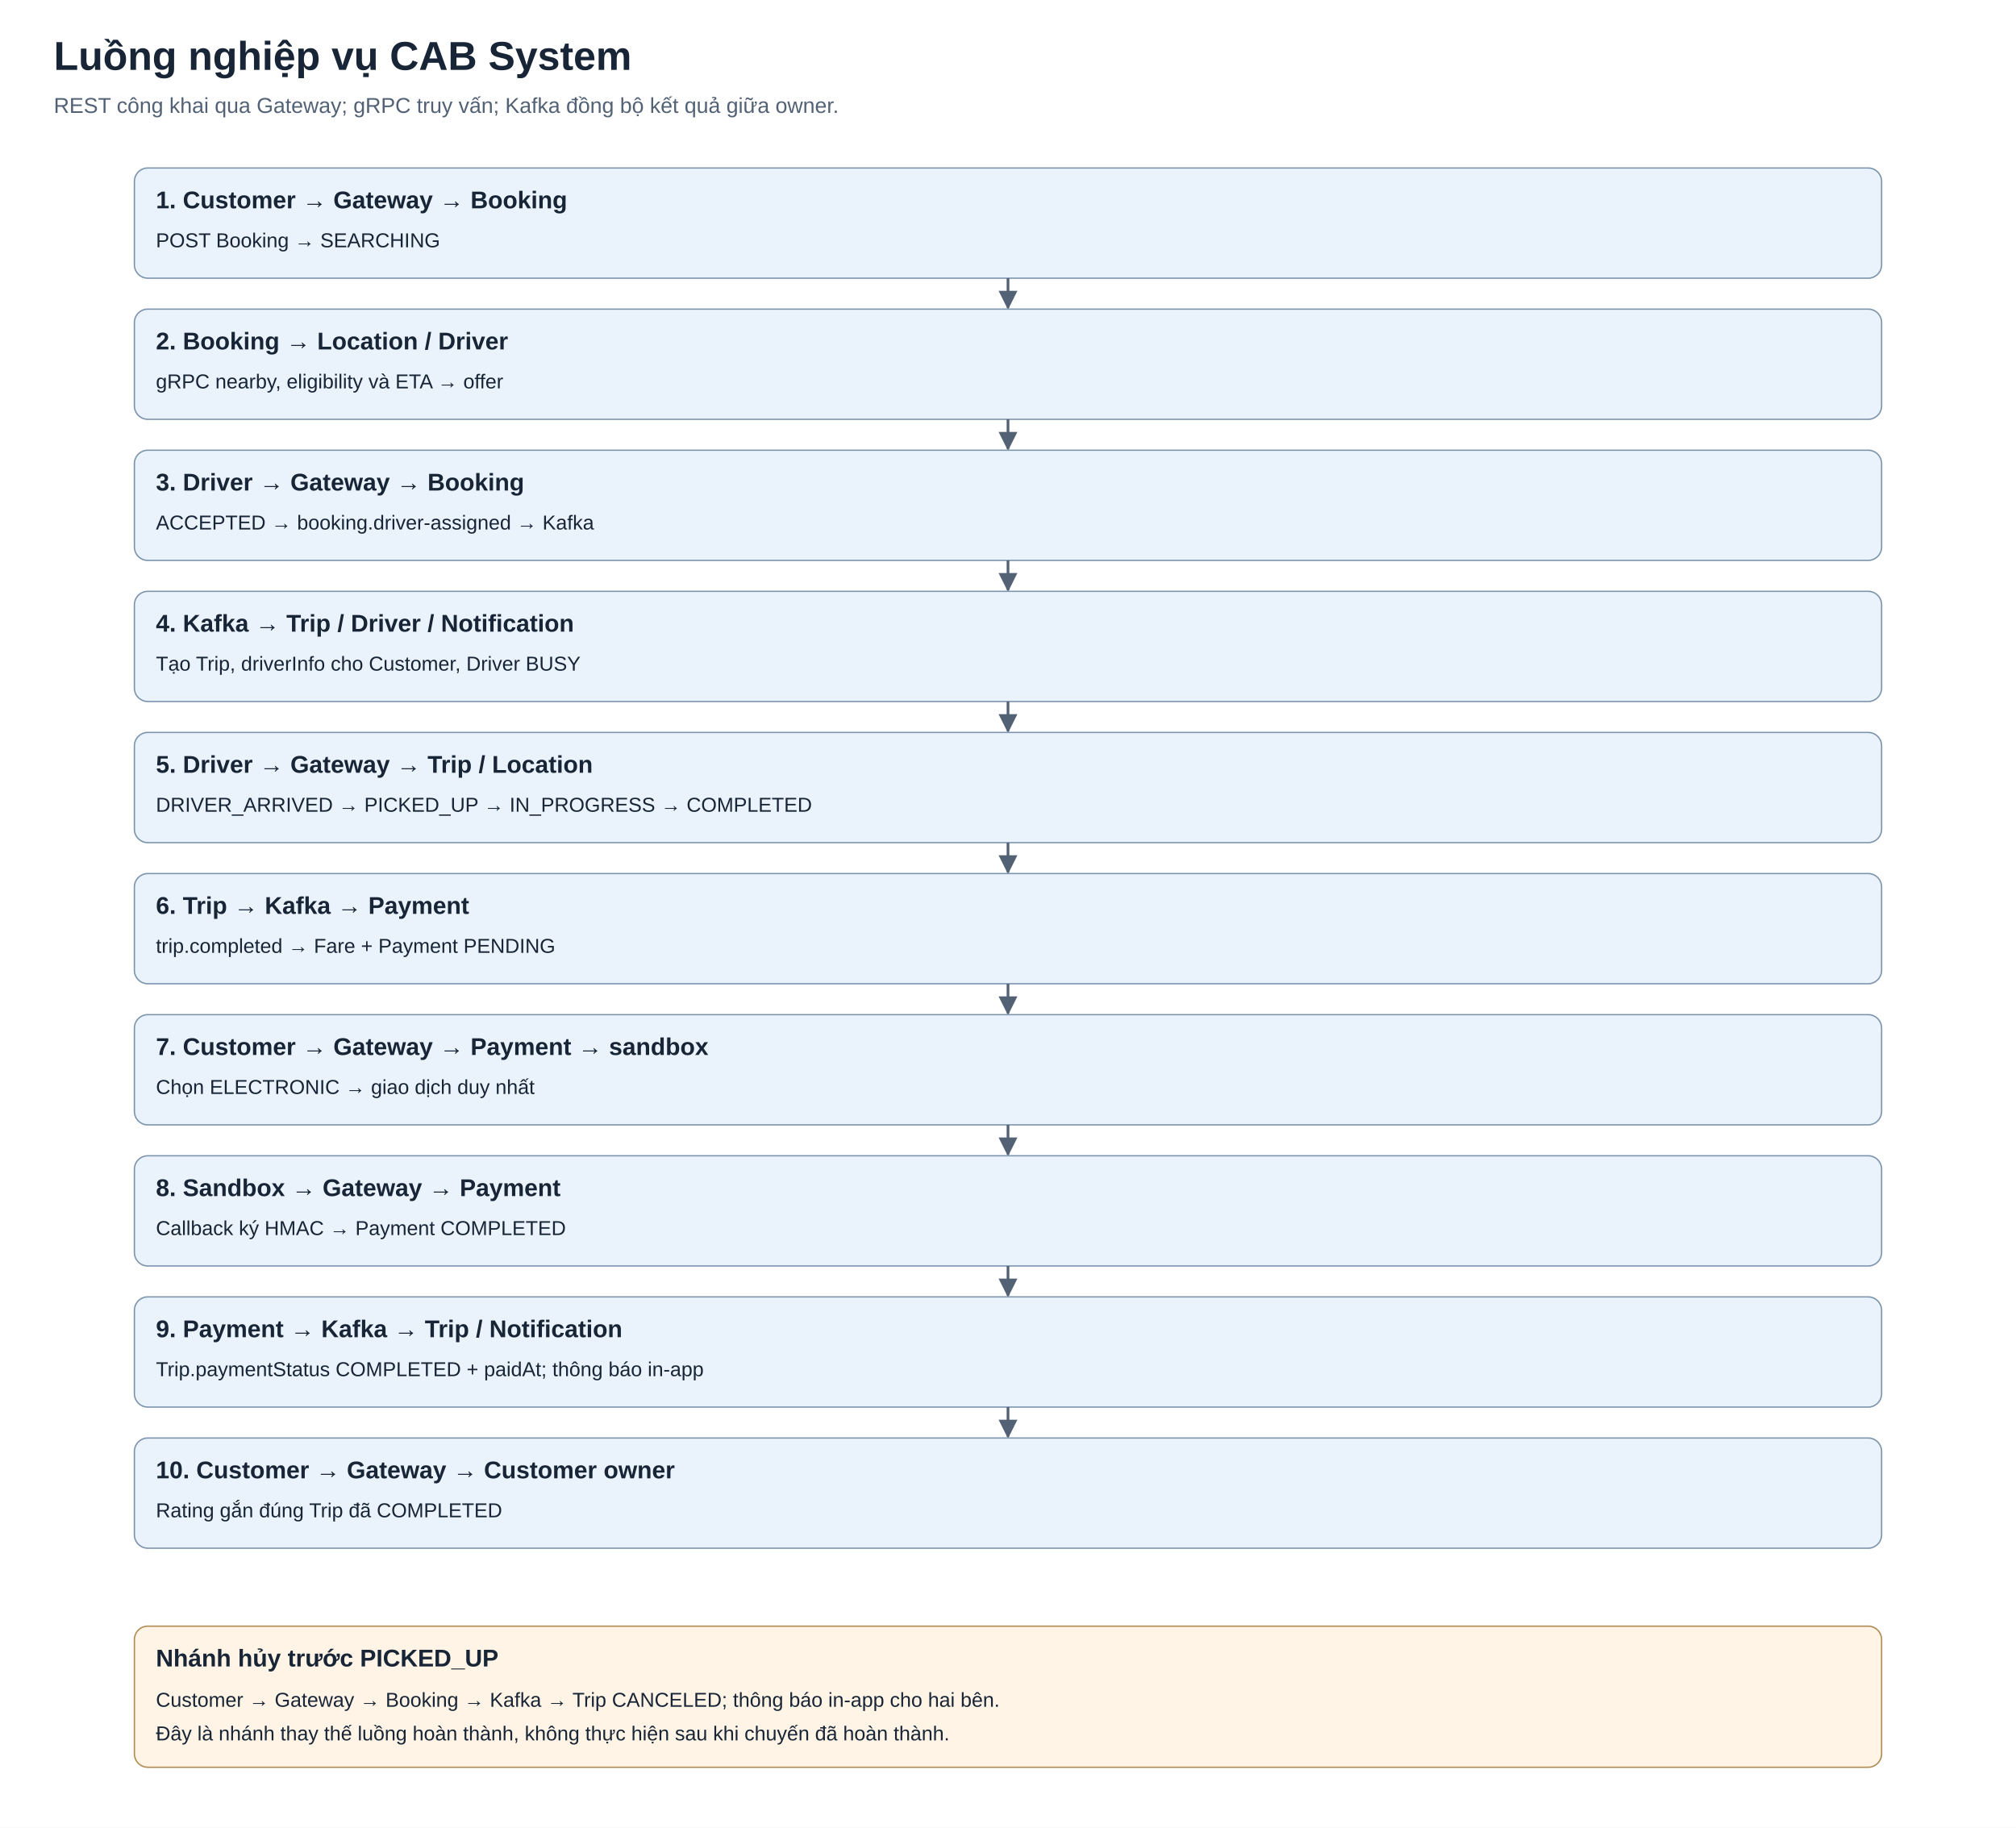
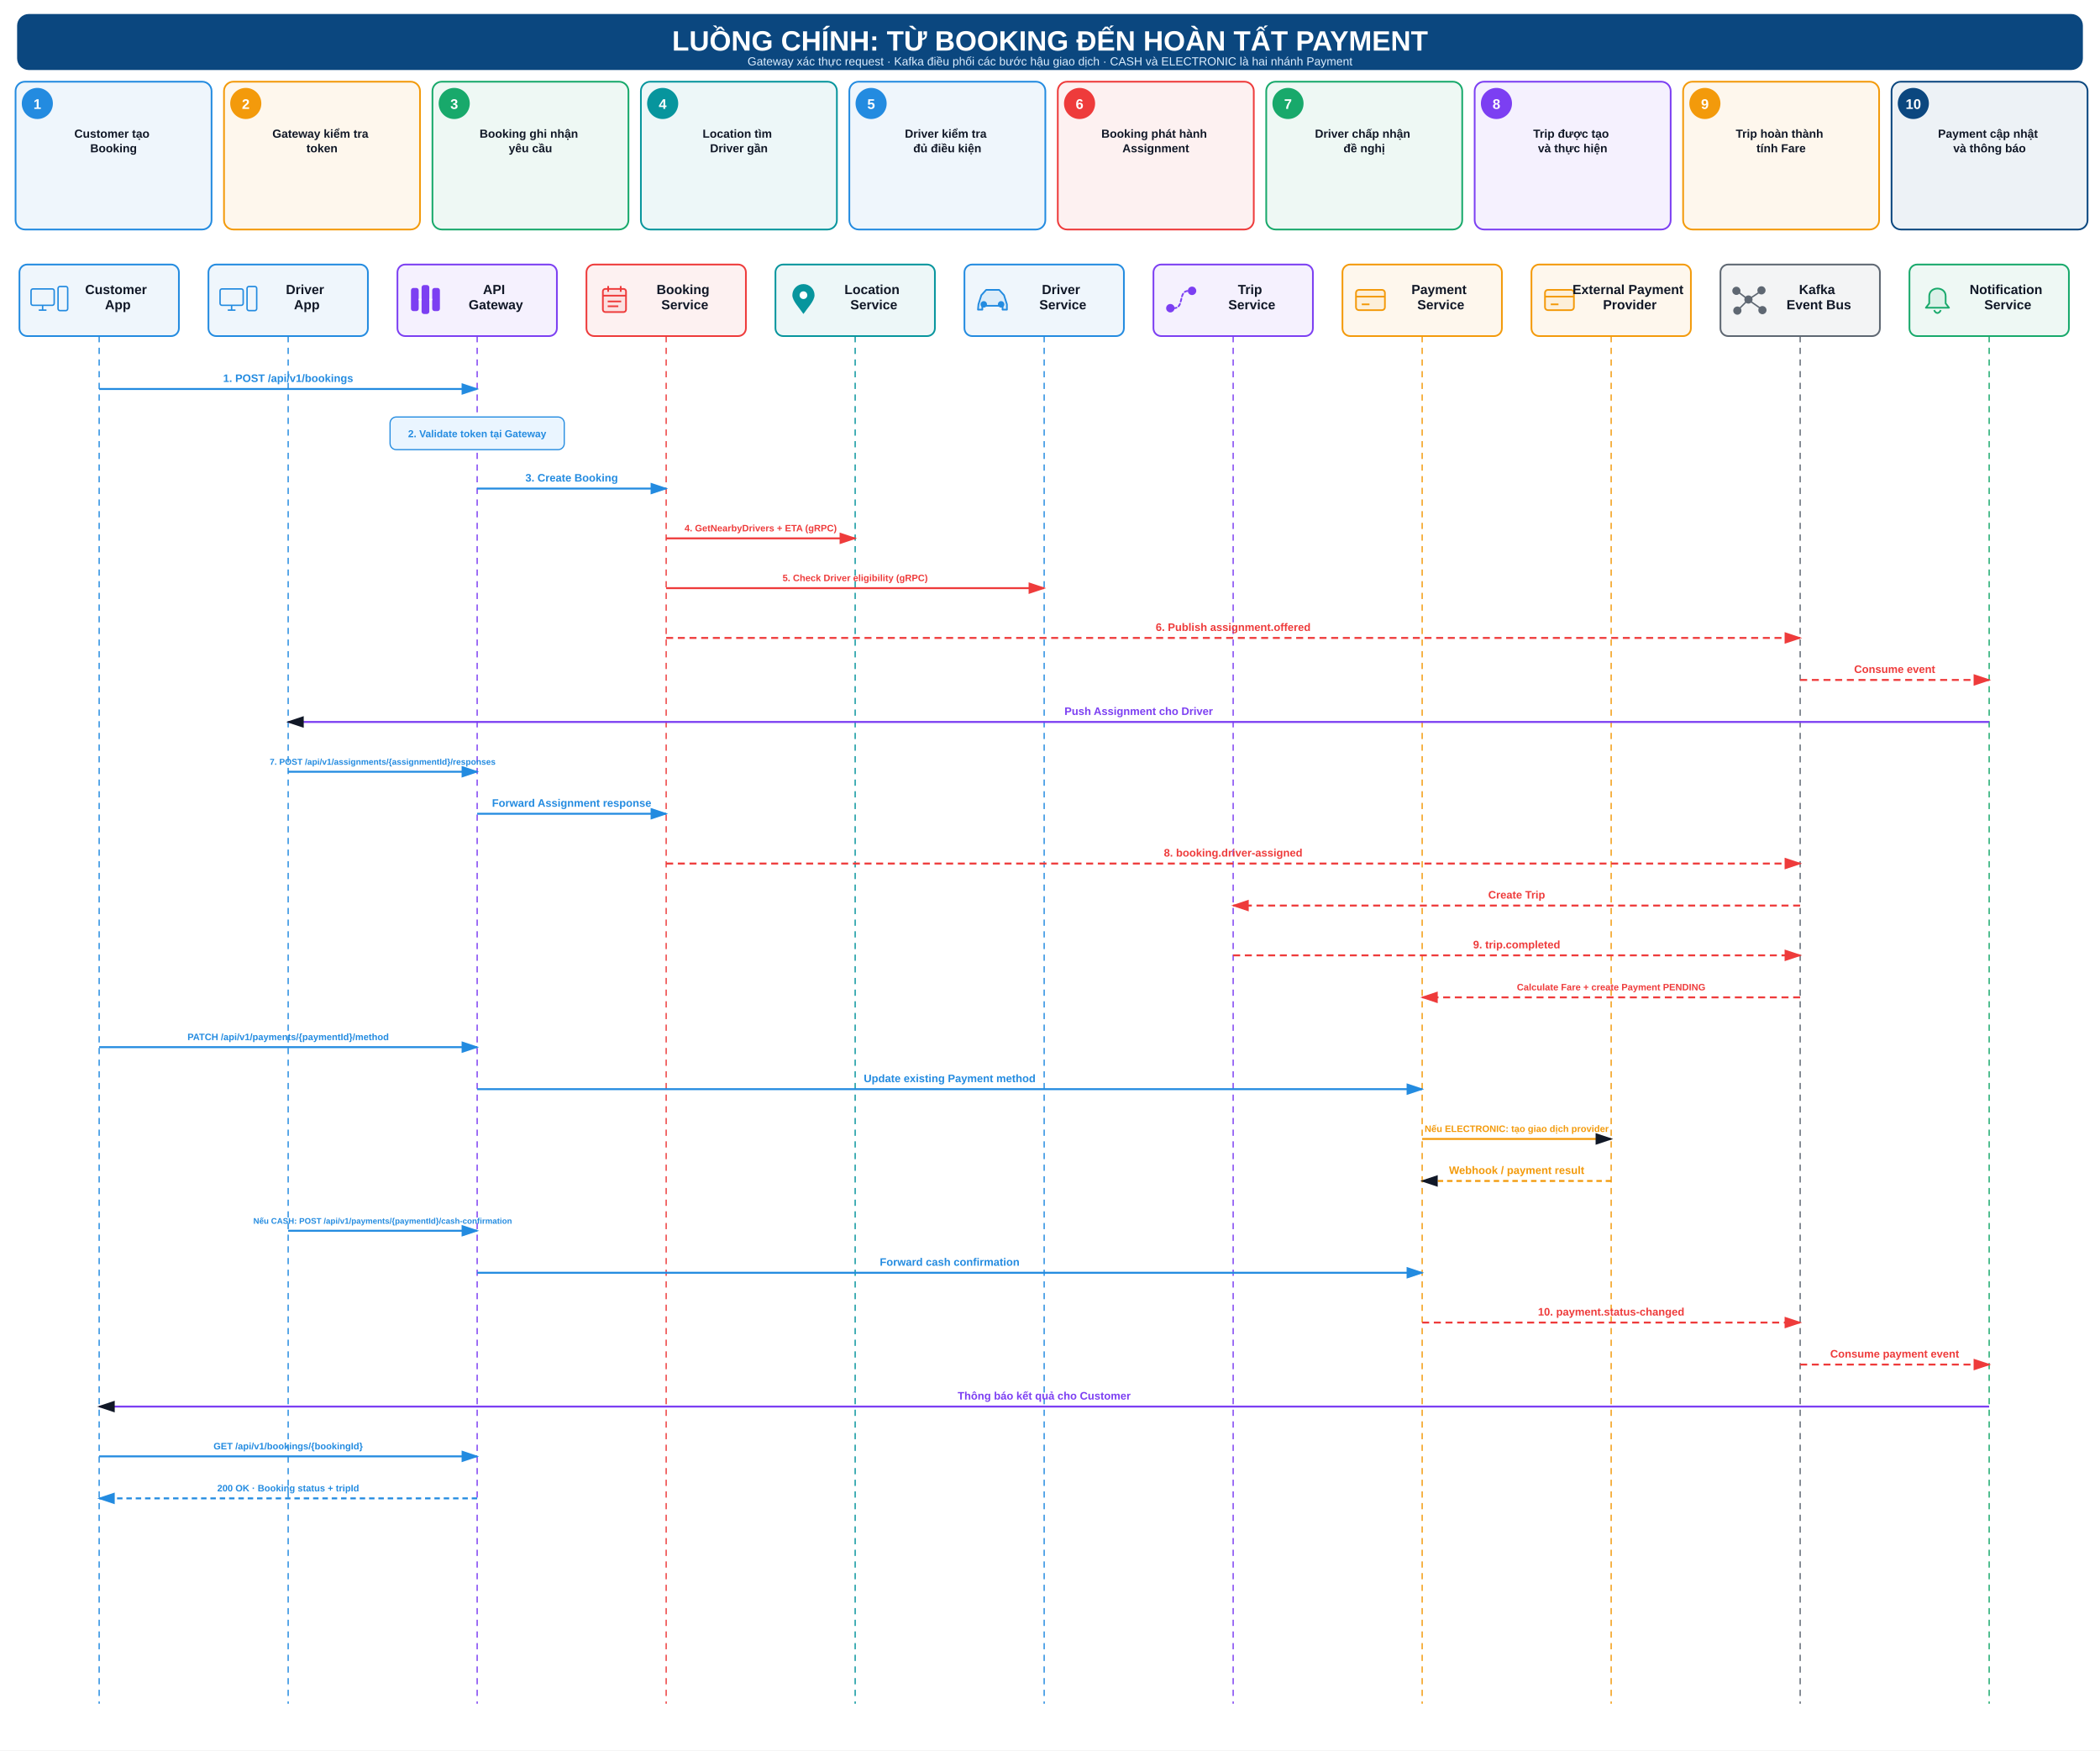
- <svg xmlns="http://www.w3.org/2000/svg" width="1500" height="1360" viewBox="0 0 1500 1360">
+ <svg xmlns="http://www.w3.org/2000/svg" width="2700" height="2250" viewBox="0 0 2700 2250">
  <defs>
-     <marker id="a" viewBox="0 0 10 10" refX="9" refY="5" markerWidth="7" markerHeight="7" orient="auto-start-reverse">
-       <path d="M0,0L10,5L0,10Z" fill="#526174" />
+     <filter id="shadow" x="-20%" y="-20%" width="140%" height="140%">
+       <feDropShadow dx="0" dy="4" stdDeviation="5" flood-color="#0F172A" flood-opacity="0.14" />
+     </filter>
+     <marker id="arrowBlue" markerWidth="10" markerHeight="10" refX="8" refY="3" orient="auto">
+       <path d="M0,0 L0,6 L9,3 z" fill="#238BE0" />
+     </marker>
+     <marker id="arrowRed" markerWidth="10" markerHeight="10" refX="8" refY="3" orient="auto">
+       <path d="M0,0 L0,6 L9,3 z" fill="#EE3B3B" />
+     </marker>
+     <marker id="arrowBlack" markerWidth="10" markerHeight="10" refX="8" refY="3" orient="auto">
+       <path d="M0,0 L0,6 L9,3 z" fill="#111827" />
    </marker>
  </defs>
-   <rect width="100%" height="100%" fill="white" />
-   <style>text{font-family:Arial,Segoe UI,sans-serif;fill:#172536} .title{font-size:30px;font-weight:700} .sub{font-size:16px;fill:#526174} .label{font-size:18px;font-weight:700} .body{font-size:15px} .edge{stroke:#526174;stroke-width:2;fill:none;marker-end:url(#a)}</style>
-   <text x="40" y="52" class="title">Luồng nghiệp vụ CAB System</text>
-   <text x="40" y="84" class="sub">REST công khai qua Gateway; gRPC truy vấn; Kafka đồng bộ kết quả giữa owner.</text>
-   <rect x="100" y="125" width="1300" height="82" rx="10" fill="#EAF2FB" stroke="#7B94AC" />
-   <text x="116" y="155" class="label">1. Customer → Gateway → Booking</text>
-   <text x="116" y="184" class="body">POST Booking → SEARCHING</text>
-   <path d="M750,207 L750,229" class="edge" />
-   <rect x="100" y="230" width="1300" height="82" rx="10" fill="#EAF2FB" stroke="#7B94AC" />
-   <text x="116" y="260" class="label">2. Booking → Location / Driver</text>
-   <text x="116" y="289" class="body">gRPC nearby, eligibility và ETA → offer</text>
-   <path d="M750,312 L750,334" class="edge" />
-   <rect x="100" y="335" width="1300" height="82" rx="10" fill="#EAF2FB" stroke="#7B94AC" />
-   <text x="116" y="365" class="label">3. Driver → Gateway → Booking</text>
-   <text x="116" y="394" class="body">ACCEPTED → booking.driver-assigned → Kafka</text>
-   <path d="M750,417 L750,439" class="edge" />
-   <rect x="100" y="440" width="1300" height="82" rx="10" fill="#EAF2FB" stroke="#7B94AC" />
-   <text x="116" y="470" class="label">4. Kafka → Trip / Driver / Notification</text>
-   <text x="116" y="499" class="body">Tạo Trip, driverInfo cho Customer, Driver BUSY</text>
-   <path d="M750,522 L750,544" class="edge" />
-   <rect x="100" y="545" width="1300" height="82" rx="10" fill="#EAF2FB" stroke="#7B94AC" />
-   <text x="116" y="575" class="label">5. Driver → Gateway → Trip / Location</text>
-   <text x="116" y="604" class="body">DRIVER_ARRIVED → PICKED_UP → IN_PROGRESS → COMPLETED</text>
-   <path d="M750,627 L750,649" class="edge" />
-   <rect x="100" y="650" width="1300" height="82" rx="10" fill="#EAF2FB" stroke="#7B94AC" />
-   <text x="116" y="680" class="label">6. Trip → Kafka → Payment</text>
-   <text x="116" y="709" class="body">trip.completed → Fare + Payment PENDING</text>
-   <path d="M750,732 L750,754" class="edge" />
-   <rect x="100" y="755" width="1300" height="82" rx="10" fill="#EAF2FB" stroke="#7B94AC" />
-   <text x="116" y="785" class="label">7. Customer → Gateway → Payment → sandbox</text>
-   <text x="116" y="814" class="body">Chọn ELECTRONIC → giao dịch duy nhất</text>
-   <path d="M750,837 L750,859" class="edge" />
-   <rect x="100" y="860" width="1300" height="82" rx="10" fill="#EAF2FB" stroke="#7B94AC" />
-   <text x="116" y="890" class="label">8. Sandbox → Gateway → Payment</text>
-   <text x="116" y="919" class="body">Callback ký HMAC → Payment COMPLETED</text>
-   <path d="M750,942 L750,964" class="edge" />
-   <rect x="100" y="965" width="1300" height="82" rx="10" fill="#EAF2FB" stroke="#7B94AC" />
-   <text x="116" y="995" class="label">9. Payment → Kafka → Trip / Notification</text>
-   <text x="116" y="1024" class="body">Trip.paymentStatus COMPLETED + paidAt; thông báo in-app</text>
-   <path d="M750,1047 L750,1069" class="edge" />
-   <rect x="100" y="1070" width="1300" height="82" rx="10" fill="#EAF2FB" stroke="#7B94AC" />
-   <text x="116" y="1100" class="label">10. Customer → Gateway → Customer owner</text>
-   <text x="116" y="1129" class="body">Rating gắn đúng Trip đã COMPLETED</text>
-   <rect x="100" y="1210" width="1300" height="105" rx="10" fill="#FFF4E5" stroke="#B08B54" />
-   <text x="116" y="1240" class="label">Nhánh hủy trước PICKED_UP</text>
-   <text x="116" y="1270" class="body">Customer → Gateway → Booking → Kafka → Trip CANCELED; thông báo in-app cho hai bên.</text>
-   <text x="116" y="1295" class="body">Đây là nhánh thay thế luồng hoàn thành, không thực hiện sau khi chuyến đã hoàn thành.</text>
+   <rect width="100%" height="100%" fill="#fff" />
+   <rect x="22" y="18" width="2656" height="72" rx="15" fill="#0B477F" stroke="#0B477F" stroke-width="0" />
+   <text x="1350" y="65" font-family="Arial, Segoe UI, sans-serif" font-size="36" font-weight="700" text-anchor="middle" fill="#FFFFFF">LUỒNG CHÍNH: TỪ BOOKING ĐẾN HOÀN TẤT PAYMENT</text>
+   <text x="1350" y="84" font-family="Arial, Segoe UI, sans-serif" font-size="15" font-weight="400" text-anchor="middle" fill="#DCEEFF">Gateway xác thực request · Kafka điều phối các bước hậu giao dịch · CASH và ELECTRONIC là hai nhánh Payment</text>
+   <rect x="20" y="105" width="252" height="190" rx="12" fill="#238BE012" stroke="#238BE0" stroke-width="2.2" />
+   <circle cx="48" cy="133" r="20" fill="#238BE0" />
+   <text x="48" y="140" font-family="Arial, Segoe UI, sans-serif" font-size="18" font-weight="700" text-anchor="middle" fill="#FFFFFF">1</text>
+   <text x="146" y="177" font-family="Arial, Segoe UI, sans-serif" font-size="15" font-weight="600" text-anchor="middle" fill="#111827">
+     <tspan x="146" dy="0">Customer tạo</tspan>
+     <tspan x="146" dy="18.75">Booking</tspan>
+   </text>
+   <rect x="288" y="105" width="252" height="190" rx="12" fill="#F39A0B12" stroke="#F39A0B" stroke-width="2.2" />
+   <circle cx="316" cy="133" r="20" fill="#F39A0B" />
+   <text x="316" y="140" font-family="Arial, Segoe UI, sans-serif" font-size="18" font-weight="700" text-anchor="middle" fill="#FFFFFF">2</text>
+   <text x="414" y="177" font-family="Arial, Segoe UI, sans-serif" font-size="15" font-weight="600" text-anchor="middle" fill="#111827">
+     <tspan x="414" dy="0">Gateway kiểm tra</tspan>
+     <tspan x="414" dy="18.75">token</tspan>
+   </text>
+   <rect x="556" y="105" width="252" height="190" rx="12" fill="#18A96B12" stroke="#18A96B" stroke-width="2.2" />
+   <circle cx="584" cy="133" r="20" fill="#18A96B" />
+   <text x="584" y="140" font-family="Arial, Segoe UI, sans-serif" font-size="18" font-weight="700" text-anchor="middle" fill="#FFFFFF">3</text>
+   <text x="682" y="177" font-family="Arial, Segoe UI, sans-serif" font-size="15" font-weight="600" text-anchor="middle" fill="#111827">
+     <tspan x="682" dy="0">Booking ghi nhận</tspan>
+     <tspan x="682" dy="18.75">yêu cầu</tspan>
+   </text>
+   <rect x="824" y="105" width="252" height="190" rx="12" fill="#07959D12" stroke="#07959D" stroke-width="2.2" />
+   <circle cx="852" cy="133" r="20" fill="#07959D" />
+   <text x="852" y="140" font-family="Arial, Segoe UI, sans-serif" font-size="18" font-weight="700" text-anchor="middle" fill="#FFFFFF">4</text>
+   <text x="950" y="177" font-family="Arial, Segoe UI, sans-serif" font-size="15" font-weight="600" text-anchor="middle" fill="#111827">
+     <tspan x="950" dy="0">Location tìm</tspan>
+     <tspan x="950" dy="18.75">Driver gần</tspan>
+   </text>
+   <rect x="1092" y="105" width="252" height="190" rx="12" fill="#238BE012" stroke="#238BE0" stroke-width="2.2" />
+   <circle cx="1120" cy="133" r="20" fill="#238BE0" />
+   <text x="1120" y="140" font-family="Arial, Segoe UI, sans-serif" font-size="18" font-weight="700" text-anchor="middle" fill="#FFFFFF">5</text>
+   <text x="1218" y="177" font-family="Arial, Segoe UI, sans-serif" font-size="15" font-weight="600" text-anchor="middle" fill="#111827">
+     <tspan x="1218" dy="0">Driver kiểm tra</tspan>
+     <tspan x="1218" dy="18.75">đủ điều kiện</tspan>
+   </text>
+   <rect x="1360" y="105" width="252" height="190" rx="12" fill="#EE3B3B12" stroke="#EE3B3B" stroke-width="2.2" />
+   <circle cx="1388" cy="133" r="20" fill="#EE3B3B" />
+   <text x="1388" y="140" font-family="Arial, Segoe UI, sans-serif" font-size="18" font-weight="700" text-anchor="middle" fill="#FFFFFF">6</text>
+   <text x="1486" y="177" font-family="Arial, Segoe UI, sans-serif" font-size="15" font-weight="600" text-anchor="middle" fill="#111827">
+     <tspan x="1486" dy="0">Booking phát hành</tspan>
+     <tspan x="1486" dy="18.75">Assignment</tspan>
+   </text>
+   <rect x="1628" y="105" width="252" height="190" rx="12" fill="#18A96B12" stroke="#18A96B" stroke-width="2.2" />
+   <circle cx="1656" cy="133" r="20" fill="#18A96B" />
+   <text x="1656" y="140" font-family="Arial, Segoe UI, sans-serif" font-size="18" font-weight="700" text-anchor="middle" fill="#FFFFFF">7</text>
+   <text x="1754" y="177" font-family="Arial, Segoe UI, sans-serif" font-size="15" font-weight="600" text-anchor="middle" fill="#111827">
+     <tspan x="1754" dy="0">Driver chấp nhận</tspan>
+     <tspan x="1754" dy="18.75">đề nghị</tspan>
+   </text>
+   <rect x="1896" y="105" width="252" height="190" rx="12" fill="#7C3FF212" stroke="#7C3FF2" stroke-width="2.2" />
+   <circle cx="1924" cy="133" r="20" fill="#7C3FF2" />
+   <text x="1924" y="140" font-family="Arial, Segoe UI, sans-serif" font-size="18" font-weight="700" text-anchor="middle" fill="#FFFFFF">8</text>
+   <text x="2022" y="177" font-family="Arial, Segoe UI, sans-serif" font-size="15" font-weight="600" text-anchor="middle" fill="#111827">
+     <tspan x="2022" dy="0">Trip được tạo</tspan>
+     <tspan x="2022" dy="18.75">và thực hiện</tspan>
+   </text>
+   <rect x="2164" y="105" width="252" height="190" rx="12" fill="#F39A0B12" stroke="#F39A0B" stroke-width="2.2" />
+   <circle cx="2192" cy="133" r="20" fill="#F39A0B" />
+   <text x="2192" y="140" font-family="Arial, Segoe UI, sans-serif" font-size="18" font-weight="700" text-anchor="middle" fill="#FFFFFF">9</text>
+   <text x="2290" y="177" font-family="Arial, Segoe UI, sans-serif" font-size="15" font-weight="600" text-anchor="middle" fill="#111827">
+     <tspan x="2290" dy="0">Trip hoàn thành</tspan>
+     <tspan x="2290" dy="18.75">tính Fare</tspan>
+   </text>
+   <rect x="2432" y="105" width="252" height="190" rx="12" fill="#0B477F12" stroke="#0B477F" stroke-width="2.2" />
+   <circle cx="2460" cy="133" r="20" fill="#0B477F" />
+   <text x="2460" y="140" font-family="Arial, Segoe UI, sans-serif" font-size="18" font-weight="700" text-anchor="middle" fill="#FFFFFF">10</text>
+   <text x="2558" y="177" font-family="Arial, Segoe UI, sans-serif" font-size="15" font-weight="600" text-anchor="middle" fill="#111827">
+     <tspan x="2558" dy="0">Payment cập nhật</tspan>
+     <tspan x="2558" dy="18.75">và thông báo</tspan>
+   </text>
+   <rect x="25" y="340" width="205" height="92" rx="10" fill="#238BE012" stroke="#238BE0" stroke-width="2.2" />
+   <g transform="translate(61,385) scale(0.62)" fill="none" stroke="#238BE0" stroke-width="3">
+     <rect x="-34" y="-22" width="48" height="34" rx="4" />
+     <path d="M-18,22 H-2 M-10,12 V22" />
+     <rect x="22" y="-27" width="20" height="50" rx="4" />
+   </g>
+   <text x="151.5" y="378" font-family="Arial, Segoe UI, sans-serif" font-size="17" font-weight="700" text-anchor="middle" fill="#111827">
+     <tspan x="151.5" dy="0">Customer</tspan>
+     <tspan x="151.5" dy="19.55">App</tspan>
+   </text>
+   <line x1="127.5" y1="432" x2="127.5" y2="2190" stroke="#238BE0" stroke-width="1.6" stroke-dasharray="8 7" />
+   <rect x="268" y="340" width="205" height="92" rx="10" fill="#238BE012" stroke="#238BE0" stroke-width="2.2" />
+   <g transform="translate(304,385) scale(0.62)" fill="none" stroke="#238BE0" stroke-width="3">
+     <rect x="-34" y="-22" width="48" height="34" rx="4" />
+     <path d="M-18,22 H-2 M-10,12 V22" />
+     <rect x="22" y="-27" width="20" height="50" rx="4" />
+   </g>
+   <text x="394.5" y="378" font-family="Arial, Segoe UI, sans-serif" font-size="17" font-weight="700" text-anchor="middle" fill="#111827">
+     <tspan x="394.5" dy="0">Driver</tspan>
+     <tspan x="394.5" dy="19.55">App</tspan>
+   </text>
+   <line x1="370.5" y1="432" x2="370.5" y2="2190" stroke="#238BE0" stroke-width="1.6" stroke-dasharray="8 7" />
+   <rect x="511" y="340" width="205" height="92" rx="10" fill="#7C3FF212" stroke="#7C3FF2" stroke-width="2.2" />
+   <g transform="translate(547,385) scale(0.62)" fill="#7C3FF2">
+     <rect x="-30" y="-24" width="16" height="48" rx="5" />
+     <rect x="-8" y="-30" width="16" height="60" rx="5" />
+     <rect x="14" y="-24" width="16" height="48" rx="5" />
+     <path d="M-14,0 H-8 M8,0 H14" stroke="#fff" stroke-width="3" />
+   </g>
+   <text x="637.5" y="378" font-family="Arial, Segoe UI, sans-serif" font-size="17" font-weight="700" text-anchor="middle" fill="#111827">
+     <tspan x="637.5" dy="0">API</tspan>
+     <tspan x="637.5" dy="19.55">Gateway</tspan>
+   </text>
+   <line x1="613.5" y1="432" x2="613.5" y2="2190" stroke="#7C3FF2" stroke-width="1.6" stroke-dasharray="8 7" />
+   <rect x="754" y="340" width="205" height="92" rx="10" fill="#EE3B3B12" stroke="#EE3B3B" stroke-width="2.2" />
+   <g transform="translate(790,385) scale(0.62)" fill="none" stroke="#EE3B3B" stroke-width="3.5">
+     <rect x="-24" y="-22" width="48" height="48" rx="5" fill="#EE3B3B15" />
+     <path d="M-24,-8 H24 M-13,-28 V-16 M13,-28 V-16 M-14,4 H14 M-14,14 H8" />
+   </g>
+   <text x="880.5" y="378" font-family="Arial, Segoe UI, sans-serif" font-size="17" font-weight="700" text-anchor="middle" fill="#111827">
+     <tspan x="880.5" dy="0">Booking</tspan>
+     <tspan x="880.5" dy="19.55">Service</tspan>
+   </text>
+   <line x1="856.5" y1="432" x2="856.5" y2="2190" stroke="#EE3B3B" stroke-width="1.6" stroke-dasharray="8 7" />
+   <rect x="997" y="340" width="205" height="92" rx="10" fill="#07959D12" stroke="#07959D" stroke-width="2.2" />
+   <g transform="translate(1033,385) scale(0.62)">
+     <path d="M0,30 C-8,18 -23,3 -23,-9 A23,23 0 1 1 23,-9 C23,3 8,18 0,30Z" fill="#07959D" />
+     <circle cx="0" cy="-9" r="8" fill="#fff" />
+   </g>
+   <text x="1123.5" y="378" font-family="Arial, Segoe UI, sans-serif" font-size="17" font-weight="700" text-anchor="middle" fill="#111827">
+     <tspan x="1123.5" dy="0">Location</tspan>
+     <tspan x="1123.5" dy="19.55">Service</tspan>
+   </text>
+   <line x1="1099.5" y1="432" x2="1099.5" y2="2190" stroke="#07959D" stroke-width="1.6" stroke-dasharray="8 7" />
+   <rect x="1240" y="340" width="205" height="92" rx="10" fill="#238BE012" stroke="#238BE0" stroke-width="2.2" />
+   <g transform="translate(1276,385) scale(0.62)" fill="none" stroke="#238BE0" stroke-width="3.5" stroke-linejoin="round">
+     <path d="M-29,10 L-23,-9 L-13,-20 H14 L24,-9 L30,10 V21 H21 V13 H-21 V21 H-30 Z" fill="#238BE018" />
+     <circle cx="-18" cy="10" r="5" fill="#238BE0" />
+     <circle cx="18" cy="10" r="5" fill="#238BE0" />
+   </g>
+   <text x="1366.5" y="378" font-family="Arial, Segoe UI, sans-serif" font-size="17" font-weight="700" text-anchor="middle" fill="#111827">
+     <tspan x="1366.5" dy="0">Driver</tspan>
+     <tspan x="1366.5" dy="19.55">Service</tspan>
+   </text>
+   <line x1="1342.5" y1="432" x2="1342.5" y2="2190" stroke="#238BE0" stroke-width="1.6" stroke-dasharray="8 7" />
+   <rect x="1483" y="340" width="205" height="92" rx="10" fill="#7C3FF212" stroke="#7C3FF2" stroke-width="2.2" />
+   <g transform="translate(1519,385) scale(0.62)" fill="none" stroke="#7C3FF2" stroke-width="3.5" stroke-linecap="round">
+     <circle cx="-23" cy="18" r="7" fill="#7C3FF2" />
+     <circle cx="22" cy="-18" r="7" fill="#7C3FF2" />
+     <path d="M-16,18 C7,18 -8,-18 15,-18" stroke-dasharray="6 5" />
+   </g>
+   <text x="1609.5" y="378" font-family="Arial, Segoe UI, sans-serif" font-size="17" font-weight="700" text-anchor="middle" fill="#111827">
+     <tspan x="1609.5" dy="0">Trip</tspan>
+     <tspan x="1609.5" dy="19.55">Service</tspan>
+   </text>
+   <line x1="1585.5" y1="432" x2="1585.5" y2="2190" stroke="#7C3FF2" stroke-width="1.6" stroke-dasharray="8 7" />
+   <rect x="1726" y="340" width="205" height="92" rx="10" fill="#F39A0B12" stroke="#F39A0B" stroke-width="2.2" />
+   <g transform="translate(1762,385) scale(0.62)" fill="none" stroke="#F39A0B" stroke-width="3.5">
+     <rect x="-30" y="-20" width="60" height="42" rx="6" fill="#F39A0B15" />
+     <path d="M-30,-6 H30 M-18,10 H-2" />
+   </g>
+   <text x="1852.5" y="378" font-family="Arial, Segoe UI, sans-serif" font-size="17" font-weight="700" text-anchor="middle" fill="#111827">
+     <tspan x="1852.5" dy="0">Payment</tspan>
+     <tspan x="1852.5" dy="19.55">Service</tspan>
+   </text>
+   <line x1="1828.5" y1="432" x2="1828.5" y2="2190" stroke="#F39A0B" stroke-width="1.6" stroke-dasharray="8 7" />
+   <rect x="1969" y="340" width="205" height="92" rx="10" fill="#F39A0B12" stroke="#F39A0B" stroke-width="2.2" />
+   <g transform="translate(2005,385) scale(0.62)" fill="none" stroke="#F39A0B" stroke-width="3.5">
+     <rect x="-30" y="-20" width="60" height="42" rx="6" fill="#F39A0B15" />
+     <path d="M-30,-6 H30 M-18,10 H-2" />
+   </g>
+   <text x="2095.5" y="378" font-family="Arial, Segoe UI, sans-serif" font-size="17" font-weight="700" text-anchor="middle" fill="#111827">
+     <tspan x="2095.5" dy="0">External Payment</tspan>
+     <tspan x="2095.5" dy="19.55">Provider</tspan>
+   </text>
+   <line x1="2071.5" y1="432" x2="2071.5" y2="2190" stroke="#F39A0B" stroke-width="1.6" stroke-dasharray="8 7" />
+   <rect x="2212" y="340" width="205" height="92" rx="10" fill="#5E677212" stroke="#5E6772" stroke-width="2.2" />
+   <g transform="translate(2248,385) scale(0.62)" fill="none" stroke="#5E6772" stroke-width="3">
+     <circle cx="0" cy="0" r="7" fill="#5E6772" />
+     <circle cx="-25" cy="-18" r="7" fill="#5E6772" />
+     <circle cx="27" cy="-19" r="7" fill="#5E6772" />
+     <circle cx="-23" cy="23" r="7" fill="#5E6772" />
+     <circle cx="29" cy="22" r="7" fill="#5E6772" />
+     <path d="M-6,-4 L-19,-14 M6,-4 L21,-14 M-5,5 L-18,18 M6,5 L23,17" />
+   </g>
+   <text x="2338.5" y="378" font-family="Arial, Segoe UI, sans-serif" font-size="17" font-weight="700" text-anchor="middle" fill="#111827">
+     <tspan x="2338.5" dy="0">Kafka</tspan>
+     <tspan x="2338.5" dy="19.55">Event Bus</tspan>
+   </text>
+   <line x1="2314.5" y1="432" x2="2314.5" y2="2190" stroke="#5E6772" stroke-width="1.6" stroke-dasharray="8 7" />
+   <rect x="2455" y="340" width="205" height="92" rx="10" fill="#18A96B12" stroke="#18A96B" stroke-width="2.2" />
+   <g transform="translate(2491,385) scale(0.62)" fill="none" stroke="#18A96B" stroke-width="3.5" stroke-linejoin="round">
+     <path d="M-24,17 H24 L17,8 V-7 C17,-28 -17,-28 -17,-7 V8 Z" fill="#18A96B15" />
+     <path d="M-7,22 C-3,30 3,30 7,22" />
+   </g>
+   <text x="2581.5" y="378" font-family="Arial, Segoe UI, sans-serif" font-size="17" font-weight="700" text-anchor="middle" fill="#111827">
+     <tspan x="2581.5" dy="0">Notification</tspan>
+     <tspan x="2581.5" dy="19.55">Service</tspan>
+   </text>
+   <line x1="2557.5" y1="432" x2="2557.5" y2="2190" stroke="#18A96B" stroke-width="1.6" stroke-dasharray="8 7" />
+   <line x1="127.5" y1="500" x2="613.5" y2="500" stroke="#238BE0" stroke-width="2.5" marker-end="url(#arrowBlue)" />
+   <text x="370.5" y="491" font-family="Arial, Segoe UI, sans-serif" font-size="14" font-weight="600" text-anchor="middle" fill="#238BE0">1. POST /api/v1/bookings</text>
+   <rect x="501.5" y="536" width="224" height="42" rx="8" fill="#EAF5FF" stroke="#238BE0" stroke-width="1.5" />
+   <text x="613.5" y="562" font-family="Arial, Segoe UI, sans-serif" font-size="13" font-weight="600" text-anchor="middle" fill="#238BE0">2. Validate token tại Gateway</text>
+   <line x1="613.5" y1="628" x2="856.5" y2="628" stroke="#238BE0" stroke-width="2.5" marker-end="url(#arrowBlue)" />
+   <text x="735" y="619" font-family="Arial, Segoe UI, sans-serif" font-size="14" font-weight="600" text-anchor="middle" fill="#238BE0">3. Create Booking</text>
+   <line x1="856.5" y1="692" x2="1099.5" y2="692" stroke="#EE3B3B" stroke-width="2.5" marker-end="url(#arrowRed)" />
+   <text x="978" y="683" font-family="Arial, Segoe UI, sans-serif" font-size="12" font-weight="600" text-anchor="middle" fill="#EE3B3B">4. GetNearbyDrivers + ETA (gRPC)</text>
+   <line x1="856.5" y1="756" x2="1342.5" y2="756" stroke="#EE3B3B" stroke-width="2.5" marker-end="url(#arrowRed)" />
+   <text x="1099.5" y="747" font-family="Arial, Segoe UI, sans-serif" font-size="12" font-weight="600" text-anchor="middle" fill="#EE3B3B">5. Check Driver eligibility (gRPC)</text>
+   <line x1="856.5" y1="820" x2="2314.5" y2="820" stroke="#EE3B3B" stroke-width="2.5" stroke-dasharray="9 6" marker-end="url(#arrowRed)" />
+   <text x="1585.5" y="811" font-family="Arial, Segoe UI, sans-serif" font-size="14" font-weight="600" text-anchor="middle" fill="#EE3B3B">6. Publish assignment.offered</text>
+   <line x1="2314.5" y1="874" x2="2557.5" y2="874" stroke="#EE3B3B" stroke-width="2.5" stroke-dasharray="9 6" marker-end="url(#arrowRed)" />
+   <text x="2436" y="865" font-family="Arial, Segoe UI, sans-serif" font-size="14" font-weight="600" text-anchor="middle" fill="#EE3B3B">Consume event</text>
+   <line x1="2557.5" y1="928" x2="370.5" y2="928" stroke="#7C3FF2" stroke-width="2.5" marker-end="url(#arrowBlack)" />
+   <text x="1464" y="919" font-family="Arial, Segoe UI, sans-serif" font-size="14" font-weight="600" text-anchor="middle" fill="#7C3FF2">Push Assignment cho Driver</text>
+   <line x1="370.5" y1="992" x2="613.5" y2="992" stroke="#238BE0" stroke-width="2.5" marker-end="url(#arrowBlue)" />
+   <text x="492" y="983" font-family="Arial, Segoe UI, sans-serif" font-size="11" font-weight="600" text-anchor="middle" fill="#238BE0">7. POST /api/v1/assignments/{assignmentId}/responses</text>
+   <line x1="613.5" y1="1046" x2="856.5" y2="1046" stroke="#238BE0" stroke-width="2.5" marker-end="url(#arrowBlue)" />
+   <text x="735" y="1037" font-family="Arial, Segoe UI, sans-serif" font-size="14" font-weight="600" text-anchor="middle" fill="#238BE0">Forward Assignment response</text>
+   <line x1="856.5" y1="1110" x2="2314.5" y2="1110" stroke="#EE3B3B" stroke-width="2.5" stroke-dasharray="9 6" marker-end="url(#arrowRed)" />
+   <text x="1585.5" y="1101" font-family="Arial, Segoe UI, sans-serif" font-size="14" font-weight="600" text-anchor="middle" fill="#EE3B3B">8. booking.driver-assigned</text>
+   <line x1="2314.5" y1="1164" x2="1585.5" y2="1164" stroke="#EE3B3B" stroke-width="2.5" stroke-dasharray="9 6" marker-end="url(#arrowRed)" />
+   <text x="1950" y="1155" font-family="Arial, Segoe UI, sans-serif" font-size="14" font-weight="600" text-anchor="middle" fill="#EE3B3B">Create Trip</text>
+   <line x1="1585.5" y1="1228" x2="2314.5" y2="1228" stroke="#EE3B3B" stroke-width="2.5" stroke-dasharray="9 6" marker-end="url(#arrowRed)" />
+   <text x="1950" y="1219" font-family="Arial, Segoe UI, sans-serif" font-size="14" font-weight="600" text-anchor="middle" fill="#EE3B3B">9. trip.completed</text>
+   <line x1="2314.5" y1="1282" x2="1828.5" y2="1282" stroke="#EE3B3B" stroke-width="2.5" stroke-dasharray="9 6" marker-end="url(#arrowRed)" />
+   <text x="2071.5" y="1273" font-family="Arial, Segoe UI, sans-serif" font-size="12" font-weight="600" text-anchor="middle" fill="#EE3B3B">Calculate Fare + create Payment PENDING</text>
+   <line x1="127.5" y1="1346" x2="613.5" y2="1346" stroke="#238BE0" stroke-width="2.5" marker-end="url(#arrowBlue)" />
+   <text x="370.5" y="1337" font-family="Arial, Segoe UI, sans-serif" font-size="12" font-weight="600" text-anchor="middle" fill="#238BE0">PATCH /api/v1/payments/{paymentId}/method</text>
+   <line x1="613.5" y1="1400" x2="1828.5" y2="1400" stroke="#238BE0" stroke-width="2.5" marker-end="url(#arrowBlue)" />
+   <text x="1221" y="1391" font-family="Arial, Segoe UI, sans-serif" font-size="14" font-weight="600" text-anchor="middle" fill="#238BE0">Update existing Payment method</text>
+   <line x1="1828.5" y1="1464" x2="2071.5" y2="1464" stroke="#F39A0B" stroke-width="2.5" marker-end="url(#arrowBlack)" />
+   <text x="1950" y="1455" font-family="Arial, Segoe UI, sans-serif" font-size="12" font-weight="600" text-anchor="middle" fill="#F39A0B">Nếu ELECTRONIC: tạo giao dịch provider</text>
+   <line x1="2071.5" y1="1518" x2="1828.5" y2="1518" stroke="#F39A0B" stroke-width="2.5" stroke-dasharray="7 5" marker-end="url(#arrowBlack)" />
+   <text x="1950" y="1509" font-family="Arial, Segoe UI, sans-serif" font-size="14" font-weight="600" text-anchor="middle" fill="#F39A0B">Webhook / payment result</text>
+   <line x1="370.5" y1="1582" x2="613.5" y2="1582" stroke="#238BE0" stroke-width="2.5" marker-end="url(#arrowBlue)" />
+   <text x="492" y="1573" font-family="Arial, Segoe UI, sans-serif" font-size="10.5" font-weight="600" text-anchor="middle" fill="#238BE0">Nếu CASH: POST /api/v1/payments/{paymentId}/cash-confirmation</text>
+   <line x1="613.5" y1="1636" x2="1828.5" y2="1636" stroke="#238BE0" stroke-width="2.5" marker-end="url(#arrowBlue)" />
+   <text x="1221" y="1627" font-family="Arial, Segoe UI, sans-serif" font-size="14" font-weight="600" text-anchor="middle" fill="#238BE0">Forward cash confirmation</text>
+   <line x1="1828.5" y1="1700" x2="2314.5" y2="1700" stroke="#EE3B3B" stroke-width="2.5" stroke-dasharray="9 6" marker-end="url(#arrowRed)" />
+   <text x="2071.5" y="1691" font-family="Arial, Segoe UI, sans-serif" font-size="14" font-weight="600" text-anchor="middle" fill="#EE3B3B">10. payment.status-changed</text>
+   <line x1="2314.5" y1="1754" x2="2557.5" y2="1754" stroke="#EE3B3B" stroke-width="2.5" stroke-dasharray="9 6" marker-end="url(#arrowRed)" />
+   <text x="2436" y="1745" font-family="Arial, Segoe UI, sans-serif" font-size="14" font-weight="600" text-anchor="middle" fill="#EE3B3B">Consume payment event</text>
+   <line x1="2557.5" y1="1808" x2="127.5" y2="1808" stroke="#7C3FF2" stroke-width="2.5" marker-end="url(#arrowBlack)" />
+   <text x="1342.5" y="1799" font-family="Arial, Segoe UI, sans-serif" font-size="14" font-weight="600" text-anchor="middle" fill="#7C3FF2">Thông báo kết quả cho Customer</text>
+   <line x1="127.5" y1="1872" x2="613.5" y2="1872" stroke="#238BE0" stroke-width="2.5" marker-end="url(#arrowBlue)" />
+   <text x="370.5" y="1863" font-family="Arial, Segoe UI, sans-serif" font-size="12" font-weight="600" text-anchor="middle" fill="#238BE0">GET /api/v1/bookings/{bookingId}</text>
+   <line x1="613.5" y1="1926" x2="127.5" y2="1926" stroke="#238BE0" stroke-width="2.5" stroke-dasharray="7 5" marker-end="url(#arrowBlue)" />
+   <text x="370.5" y="1917" font-family="Arial, Segoe UI, sans-serif" font-size="12" font-weight="600" text-anchor="middle" fill="#238BE0">200 OK · Booking status + tripId</text>
</svg>
